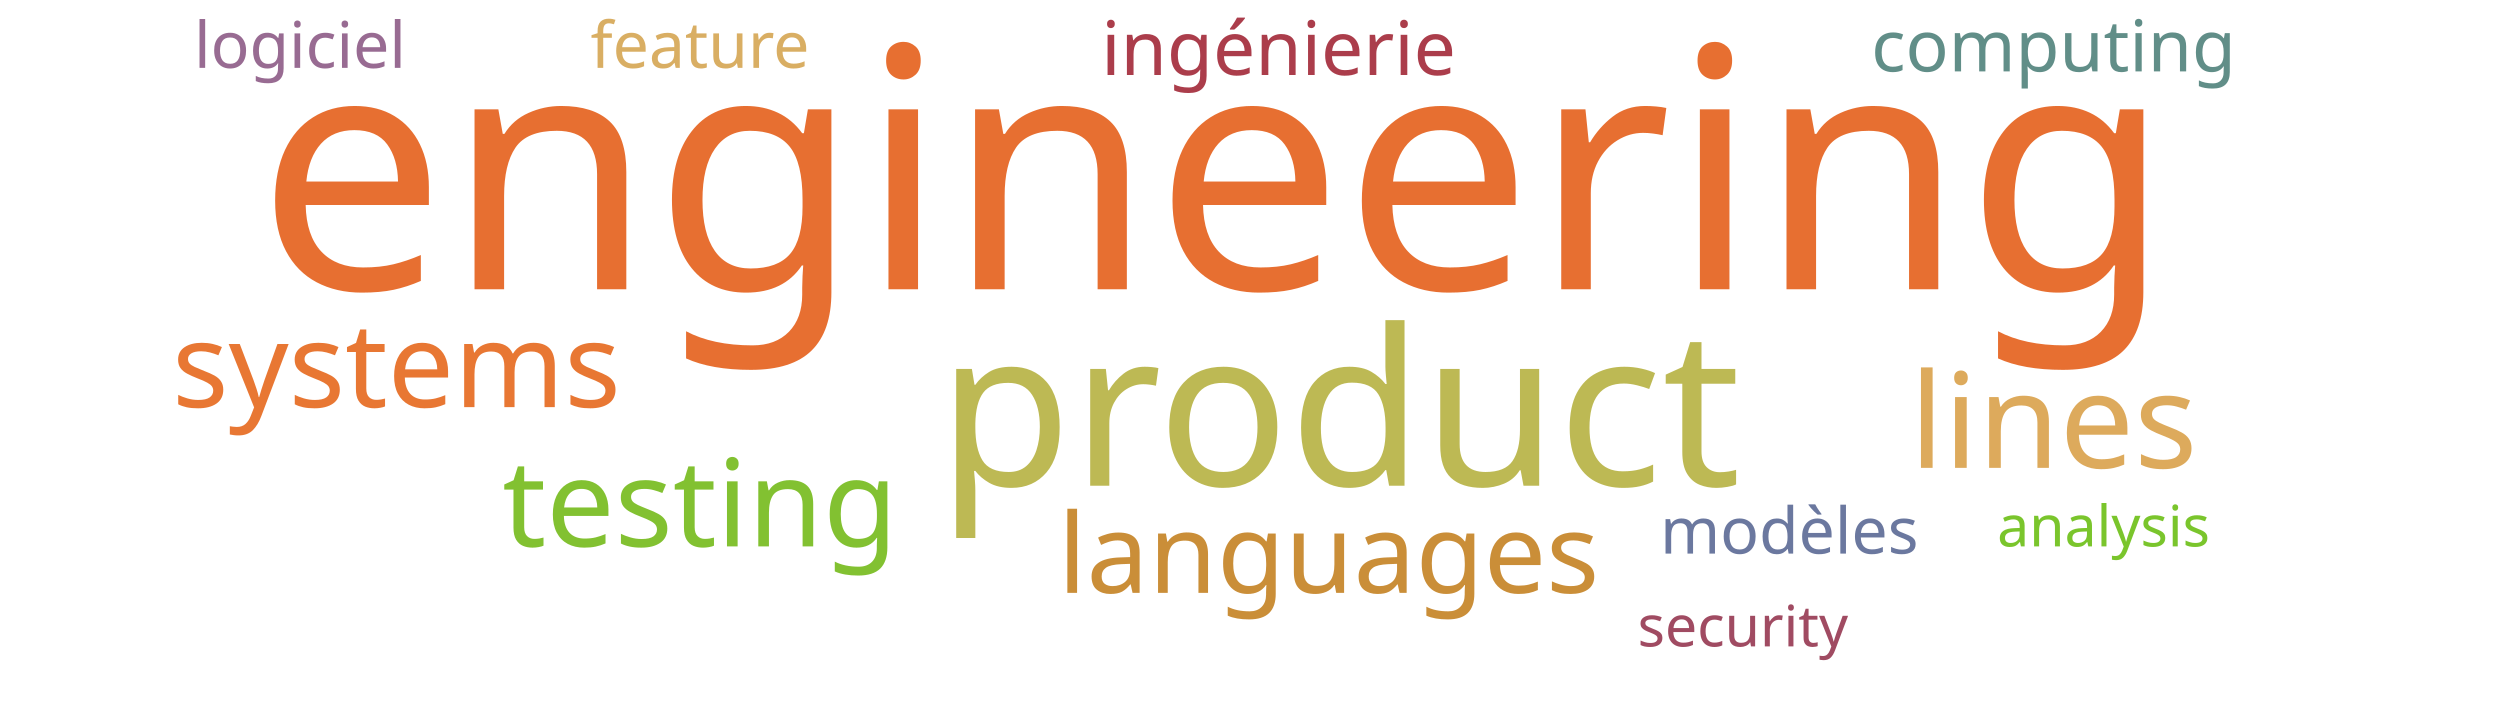
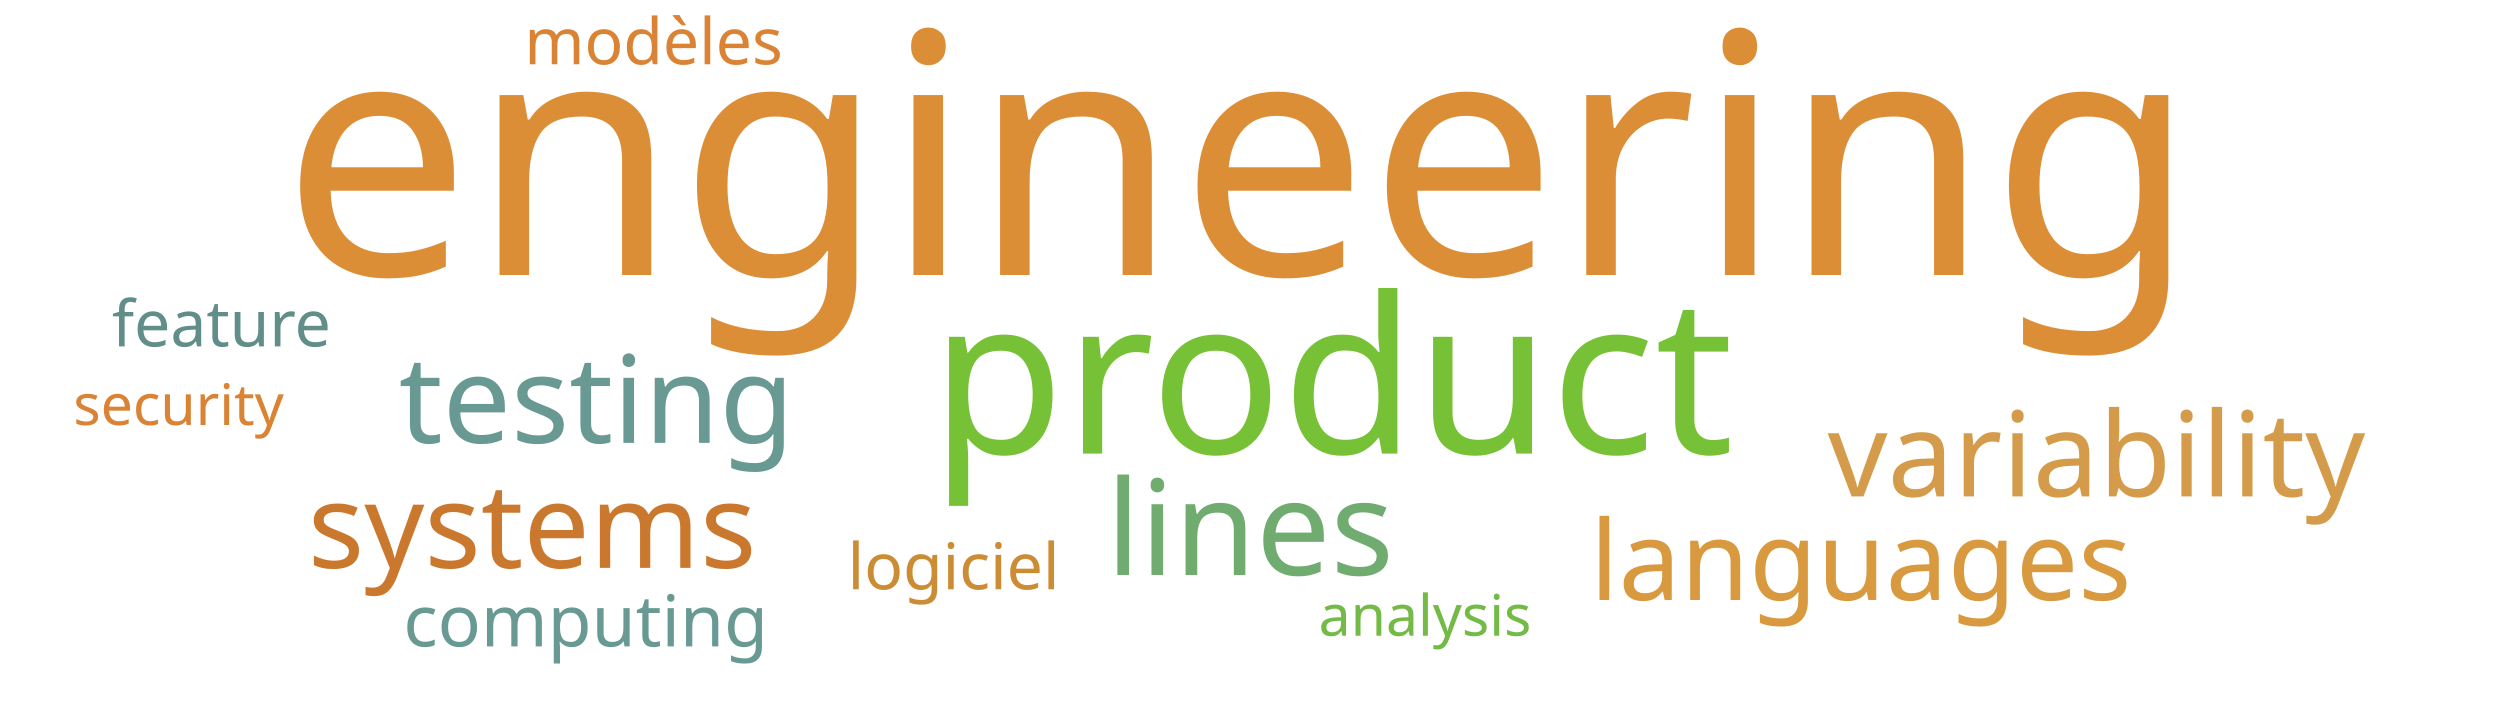
<svg xmlns="http://www.w3.org/2000/svg" width="700" height="200">
  <g transform="translate(350, 100)">
-     <text text-anchor="middle" style="font-family: Impact; font-size: 94px; fill: #e76f31" transform="translate(-10,-19)rotate(0)">engineering</text>
-     <text text-anchor="middle" style="font-family: Impact; font-size: 61px; fill: #bdb954" transform="translate(25,36)rotate(0)">product</text>
-     <text text-anchor="middle" style="font-family: Impact; font-size: 37px; fill: #ddaa5c" transform="translate(225,31)rotate(0)">lines</text>
-     <text text-anchor="middle" style="font-family: Impact; font-size: 34px; fill: #82c131" transform="translate(-154,53)rotate(0)">testing</text>
-     <text text-anchor="middle" style="font-family: Impact; font-size: 33px; fill: #e87733" transform="translate(-239,14)rotate(0)">systems</text>
-     <text text-anchor="middle" style="font-family: Impact; font-size: 31px; fill: #ca8e38" transform="translate(22,66)rotate(0)">languages</text>
-     <text text-anchor="middle" style="font-family: Impact; font-size: 21px; fill: #ab3d4b" transform="translate(8,-79)rotate(0)">ingénierie</text>
-     <text text-anchor="middle" style="font-family: Impact; font-size: 20px; fill: #618e88" transform="translate(225,-80)rotate(0)">computing</text>
-     <text text-anchor="middle" style="font-family: Impact; font-size: 18px; fill: #d9ae63" transform="translate(-154,-81)rotate(0)">feature</text>
-     <text text-anchor="middle" style="font-family: Impact; font-size: 18px; fill: #6b789f" transform="translate(151,55)rotate(0)">modèles</text>
-     <text text-anchor="middle" style="font-family: Impact; font-size: 18px; fill: #986b92" transform="translate(-266,-81)rotate(0)">logiciel</text>
-     <text text-anchor="middle" style="font-family: Impact; font-size: 16px; fill: #7ac52c" transform="translate(239,53)rotate(0)">analysis</text>
-     <text text-anchor="middle" style="font-family: Impact; font-size: 16px; fill: #a04b62" transform="translate(138,81)rotate(0)">security</text>
+     <text text-anchor="middle" style="font-family: Impact; font-size: 94px; fill: #dc8e37" transform="translate(-3,-23)rotate(0)">engineering</text>
+     <text text-anchor="middle" style="font-family: Impact; font-size: 61px; fill: #76c135" transform="translate(23,27)rotate(0)">product</text>
+     <text text-anchor="middle" style="font-family: Impact; font-size: 37px; fill: #70ac6f" transform="translate(0,61)rotate(0)">lines</text>
+     <text text-anchor="middle" style="font-family: Impact; font-size: 34px; fill: #689993" transform="translate(-183,24)rotate(0)">testing</text>
+     <text text-anchor="middle" style="font-family: Impact; font-size: 33px; fill: #d49c4a" transform="translate(237,39)rotate(0)">variability</text>
+     <text text-anchor="middle" style="font-family: Impact; font-size: 33px; fill: #cb782f" transform="translate(-201,59)rotate(0)">systems</text>
+     <text text-anchor="middle" style="font-family: Impact; font-size: 31px; fill: #d8993f" transform="translate(171,68)rotate(0)">languages</text>
+     <text text-anchor="middle" style="font-family: Impact; font-size: 20px; fill: #689993" transform="translate(-186,81)rotate(0)">computing</text>
+     <text text-anchor="middle" style="font-family: Impact; font-size: 18px; fill: #618e88" transform="translate(-288,-3)rotate(0)">feature</text>
+     <text text-anchor="middle" style="font-family: Impact; font-size: 18px; fill: #da8335" transform="translate(-167,-82)rotate(0)">modèles</text>
+     <text text-anchor="middle" style="font-family: Impact; font-size: 18px; fill: #cc8c34" transform="translate(-83,65)rotate(0)">logiciel</text>
+     <text text-anchor="middle" style="font-family: Impact; font-size: 16px; fill: #74ba46" transform="translate(49,78)rotate(0)">analysis</text>
+     <text text-anchor="middle" style="font-family: Impact; font-size: 16px; fill: #da8335" transform="translate(-300,19)rotate(0)">security</text>
  </g>
</svg>
